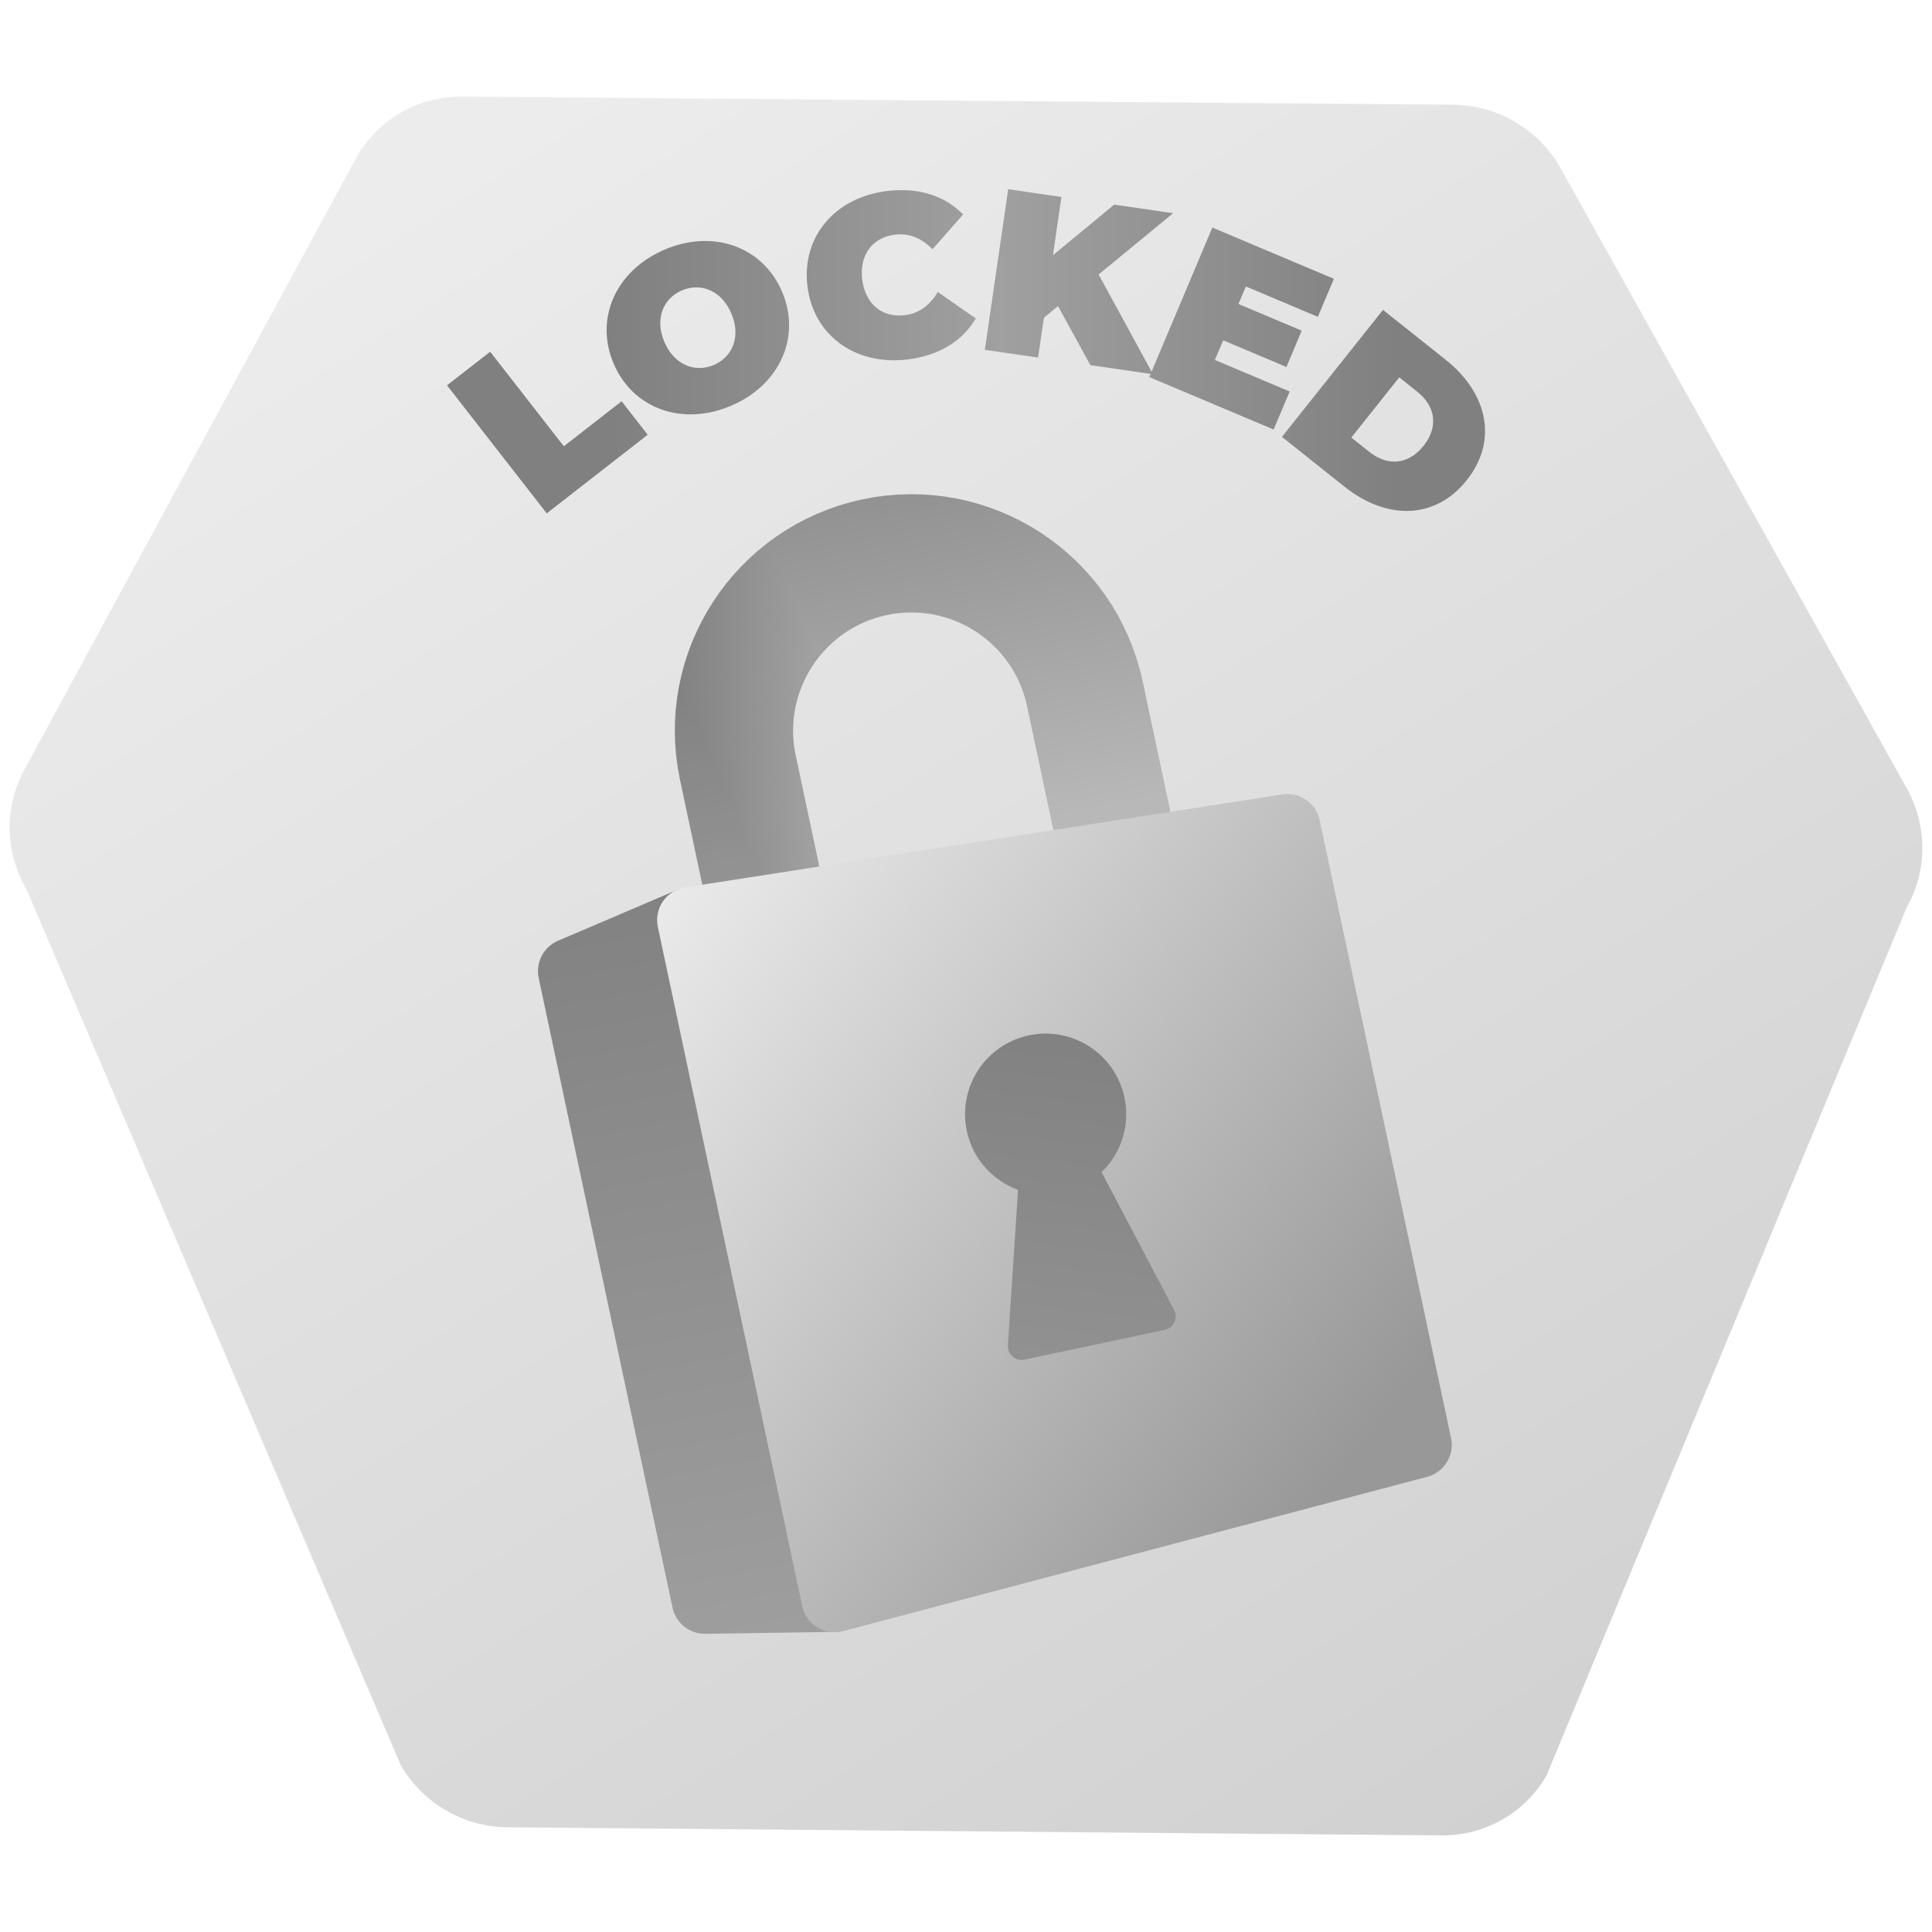
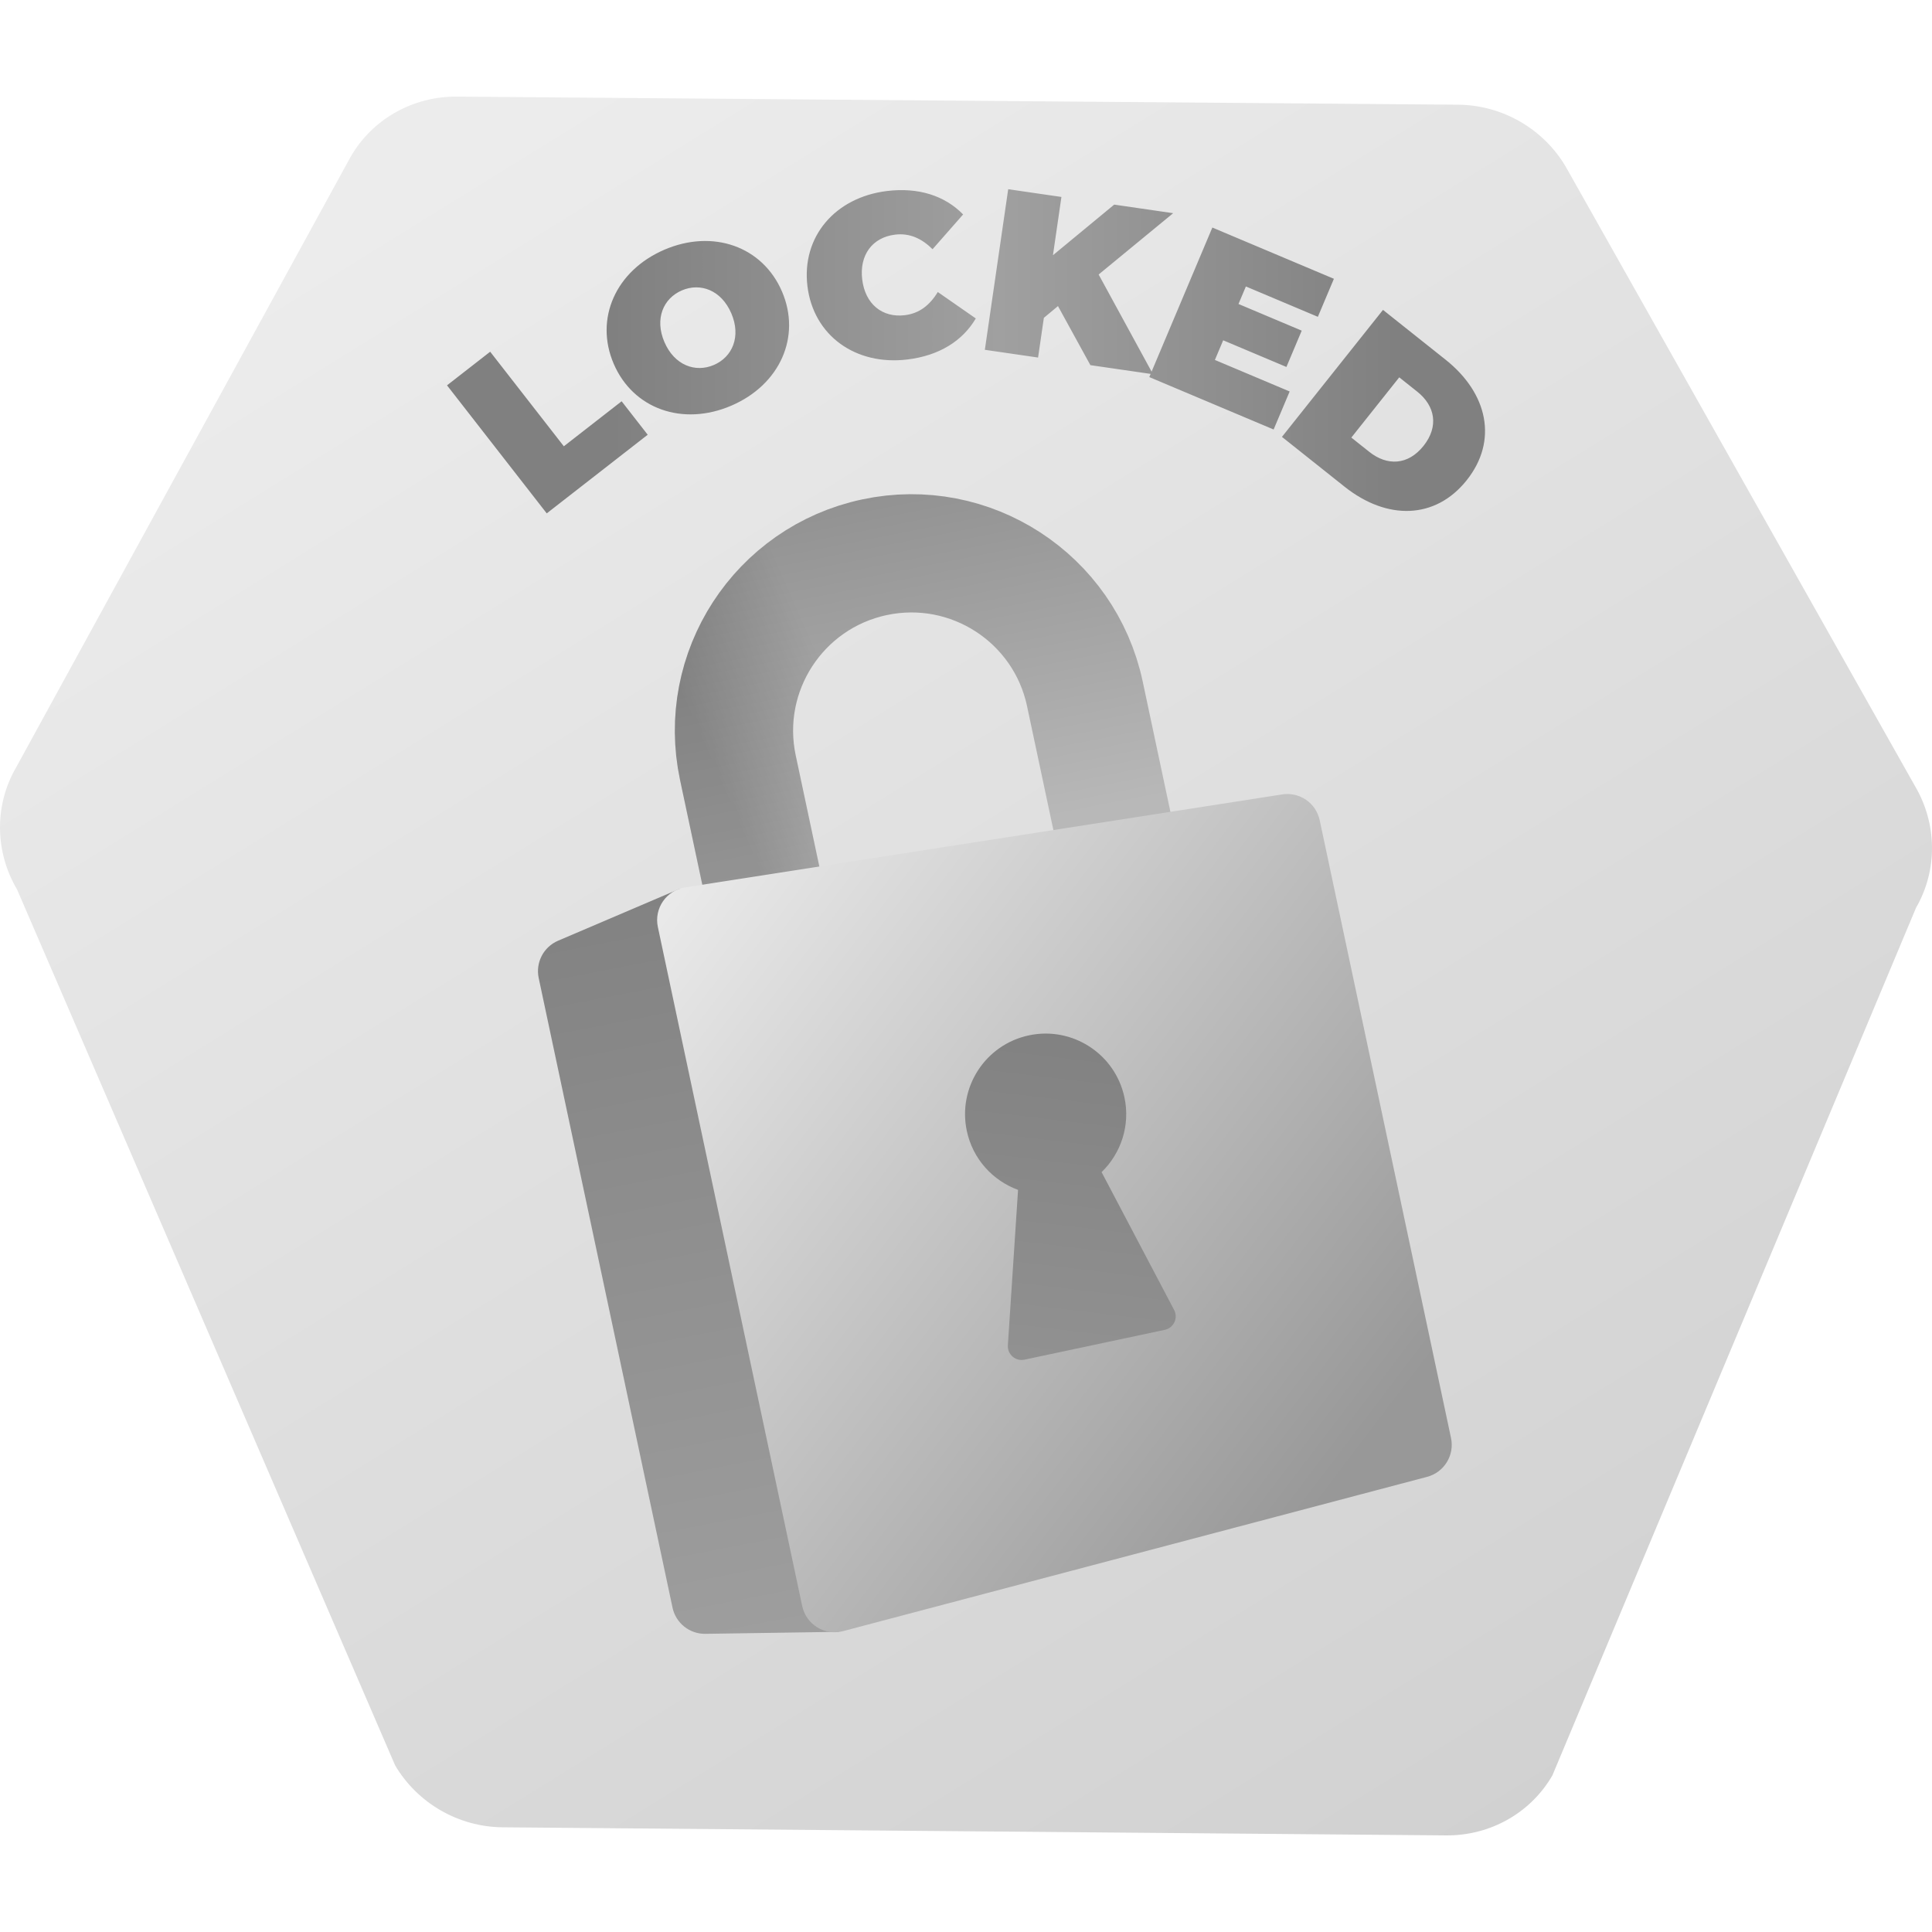
<svg xmlns="http://www.w3.org/2000/svg" width="200" height="200" viewBox="0 0 200 200" fill="none">
-   <path d="M36.949 16.208C39.172 12.325 43.324 9.959 47.842 10.001L150.449 10.839C154.967 10.881 159.165 13.324 161.46 17.249L197.246 81.353C199.542 85.277 199.587 90.087 197.364 93.97L160.095 183.792C157.873 187.675 153.721 190.041 149.202 189.999L52.506 189.161C47.988 189.119 43.791 186.676 41.495 182.751L2.754 92.09C0.458 88.165 0.413 83.356 2.636 79.473L36.949 16.208Z" fill="url(#paint0_linear_8142_186951)" />
+   <path d="M36.312 16.208C38.557 12.325 42.752 9.959 47.316 10.001L150.959 10.839C155.522 10.881 159.762 13.324 162.081 17.249L198.228 81.353C200.547 85.277 200.593 90.087 198.348 93.97L160.702 183.792C158.458 187.675 154.263 190.041 149.699 189.999L52.026 189.161C47.463 189.119 43.223 186.676 40.904 182.751L1.772 92.09C-0.547 88.165 -0.593 83.356 1.652 79.473L36.312 16.208Z" fill="url(#paint0_linear_8142_186951)" />
  <path d="M56.598 53.144L46.275 39.89L50.743 36.41L58.368 46.199L64.351 41.539L67.05 45.004L56.598 53.144ZM75.711 41.992C70.684 44.153 65.542 42.34 63.533 37.665C61.523 32.991 63.746 28.013 68.773 25.852C73.8 23.691 78.942 25.503 80.952 30.178C82.961 34.852 80.738 39.831 75.711 41.992ZM73.901 37.78C75.819 36.956 76.737 34.837 75.704 32.434C74.671 30.03 72.502 29.238 70.584 30.063C68.665 30.888 67.747 33.006 68.78 35.41C69.814 37.813 71.983 38.605 73.901 37.78ZM93.94 37.213C88.58 37.867 84.211 34.748 83.586 29.626C82.962 24.504 86.455 20.428 91.815 19.774C95.079 19.377 97.797 20.254 99.702 22.198L96.538 25.799C95.411 24.679 94.156 24.107 92.655 24.29C90.321 24.574 88.946 26.386 89.256 28.935C89.567 31.484 91.337 32.913 93.672 32.628C95.172 32.445 96.253 31.588 97.079 30.23L101.014 32.966C99.632 35.311 97.204 36.816 93.94 37.213ZM112.877 37.8L109.521 31.686L108.059 32.904L107.462 37.013L101.951 36.212L104.368 19.587L109.878 20.388L109.001 26.42L115.341 21.182L121.445 22.069L113.731 28.417L119.361 38.742L112.877 37.8ZM125.765 37.262L133.505 40.526L131.845 44.462L118.975 39.035L125.502 23.555L138.085 28.861L136.425 32.797L128.973 29.655L128.208 31.468L134.754 34.228L133.169 37.988L126.623 35.227L125.765 37.262ZM132.707 45.226L143.167 32.08L149.646 37.235C154.041 40.731 155.077 45.635 151.835 49.71C148.592 53.786 143.581 53.878 139.186 50.381L132.707 45.226ZM139.889 45.297L141.748 46.776C143.607 48.255 145.766 48.163 147.365 46.154C148.964 44.145 148.568 42.02 146.709 40.541L144.85 39.062L139.889 45.297Z" fill="url(#paint1_linear_8142_186951)" />
  <path d="M81.475 103.413L76.384 79.464C74.276 69.544 80.608 59.793 90.528 57.685C100.448 55.576 110.199 61.908 112.307 71.828L117.398 95.777" stroke="url(#paint2_linear_8142_186951)" stroke-width="12.242" />
  <path opacity="0.2" d="M81.475 103.413L76.384 79.464C74.276 69.544 80.608 59.793 90.528 57.685C100.448 55.576 110.199 61.908 112.307 71.828L117.398 95.777" stroke="url(#paint3_linear_8142_186951)" stroke-width="12.242" />
  <path d="M55.766 101.246C55.426 99.644 56.266 98.026 57.772 97.383L70.387 91.996L86.825 168.927L73.022 169.134C71.385 169.158 69.96 168.022 69.619 166.42L55.766 101.246Z" fill="url(#paint4_linear_8142_186951)" />
  <path d="M68.101 95.959C67.692 94.036 68.982 92.164 70.925 91.862L132.737 82.237C134.534 81.957 136.237 83.13 136.615 84.91L150.208 148.859C150.588 150.646 149.499 152.417 147.732 152.883L87.269 168.855C85.376 169.355 83.45 168.169 83.043 166.254L68.101 95.959Z" fill="url(#paint5_linear_8142_186951)" />
  <path d="M106.509 107.18C111.015 106.222 115.445 109.099 116.403 113.605C117.023 116.523 116.033 119.407 114.037 121.339L121.544 135.605C121.984 136.442 121.503 137.467 120.579 137.664L106.053 140.752C105.128 140.948 104.272 140.207 104.334 139.264L105.389 123.176C102.78 122.223 100.704 119.991 100.084 117.074C99.126 112.568 102.003 108.138 106.509 107.18Z" fill="url(#paint6_linear_8142_186951)" />
  <defs>
-     <linearGradient id="paint0_linear_8142_186951" x1="45.677" y1="17.495" x2="154.084" y2="190.894" gradientUnits="userSpaceOnUse">
+     <linearGradient id="paint0_linear_8142_186951" x1="45.129" y1="17.495" x2="153.055" y2="191.869" gradientUnits="userSpaceOnUse">
      <stop stop-color="#ECECEC" />
      <stop offset="1" stop-color="#D1D1D1" />
    </linearGradient>
    <linearGradient id="paint1_linear_8142_186951" x1="63.378" y1="40.741" x2="144.558" y2="40.741" gradientUnits="userSpaceOnUse">
      <stop stop-color="#808080" />
      <stop offset="0.493" stop-color="#A0A0A0" />
      <stop offset="1" stop-color="#808080" />
    </linearGradient>
    <linearGradient id="paint2_linear_8142_186951" x1="99.529" y1="86.611" x2="92.517" y2="50.932" gradientUnits="userSpaceOnUse">
      <stop stop-color="#B8B8B8" />
      <stop offset="1" stop-color="#929292" />
    </linearGradient>
    <linearGradient id="paint3_linear_8142_186951" x1="145.267" y1="53.419" x2="68.121" y2="87.4" gradientUnits="userSpaceOnUse">
      <stop offset="0.726" stop-opacity="0" />
      <stop offset="0.899" />
    </linearGradient>
    <linearGradient id="paint4_linear_8142_186951" x1="65.654" y1="92.777" x2="82.589" y2="180.005" gradientUnits="userSpaceOnUse">
      <stop stop-color="#828282" />
      <stop offset="1" stop-color="#A2A2A2" />
    </linearGradient>
    <linearGradient id="paint5_linear_8142_186951" x1="67.348" y1="92.853" x2="141.625" y2="149.285" gradientUnits="userSpaceOnUse">
      <stop stop-color="#EBEBEB" />
      <stop offset="1" stop-color="#989898" />
    </linearGradient>
    <linearGradient id="paint6_linear_8142_186951" x1="115.189" y1="106.901" x2="108.841" y2="160.256" gradientUnits="userSpaceOnUse">
      <stop stop-color="#818181" />
      <stop offset="1" stop-color="#9A9A9A" />
    </linearGradient>
  </defs>
</svg>
